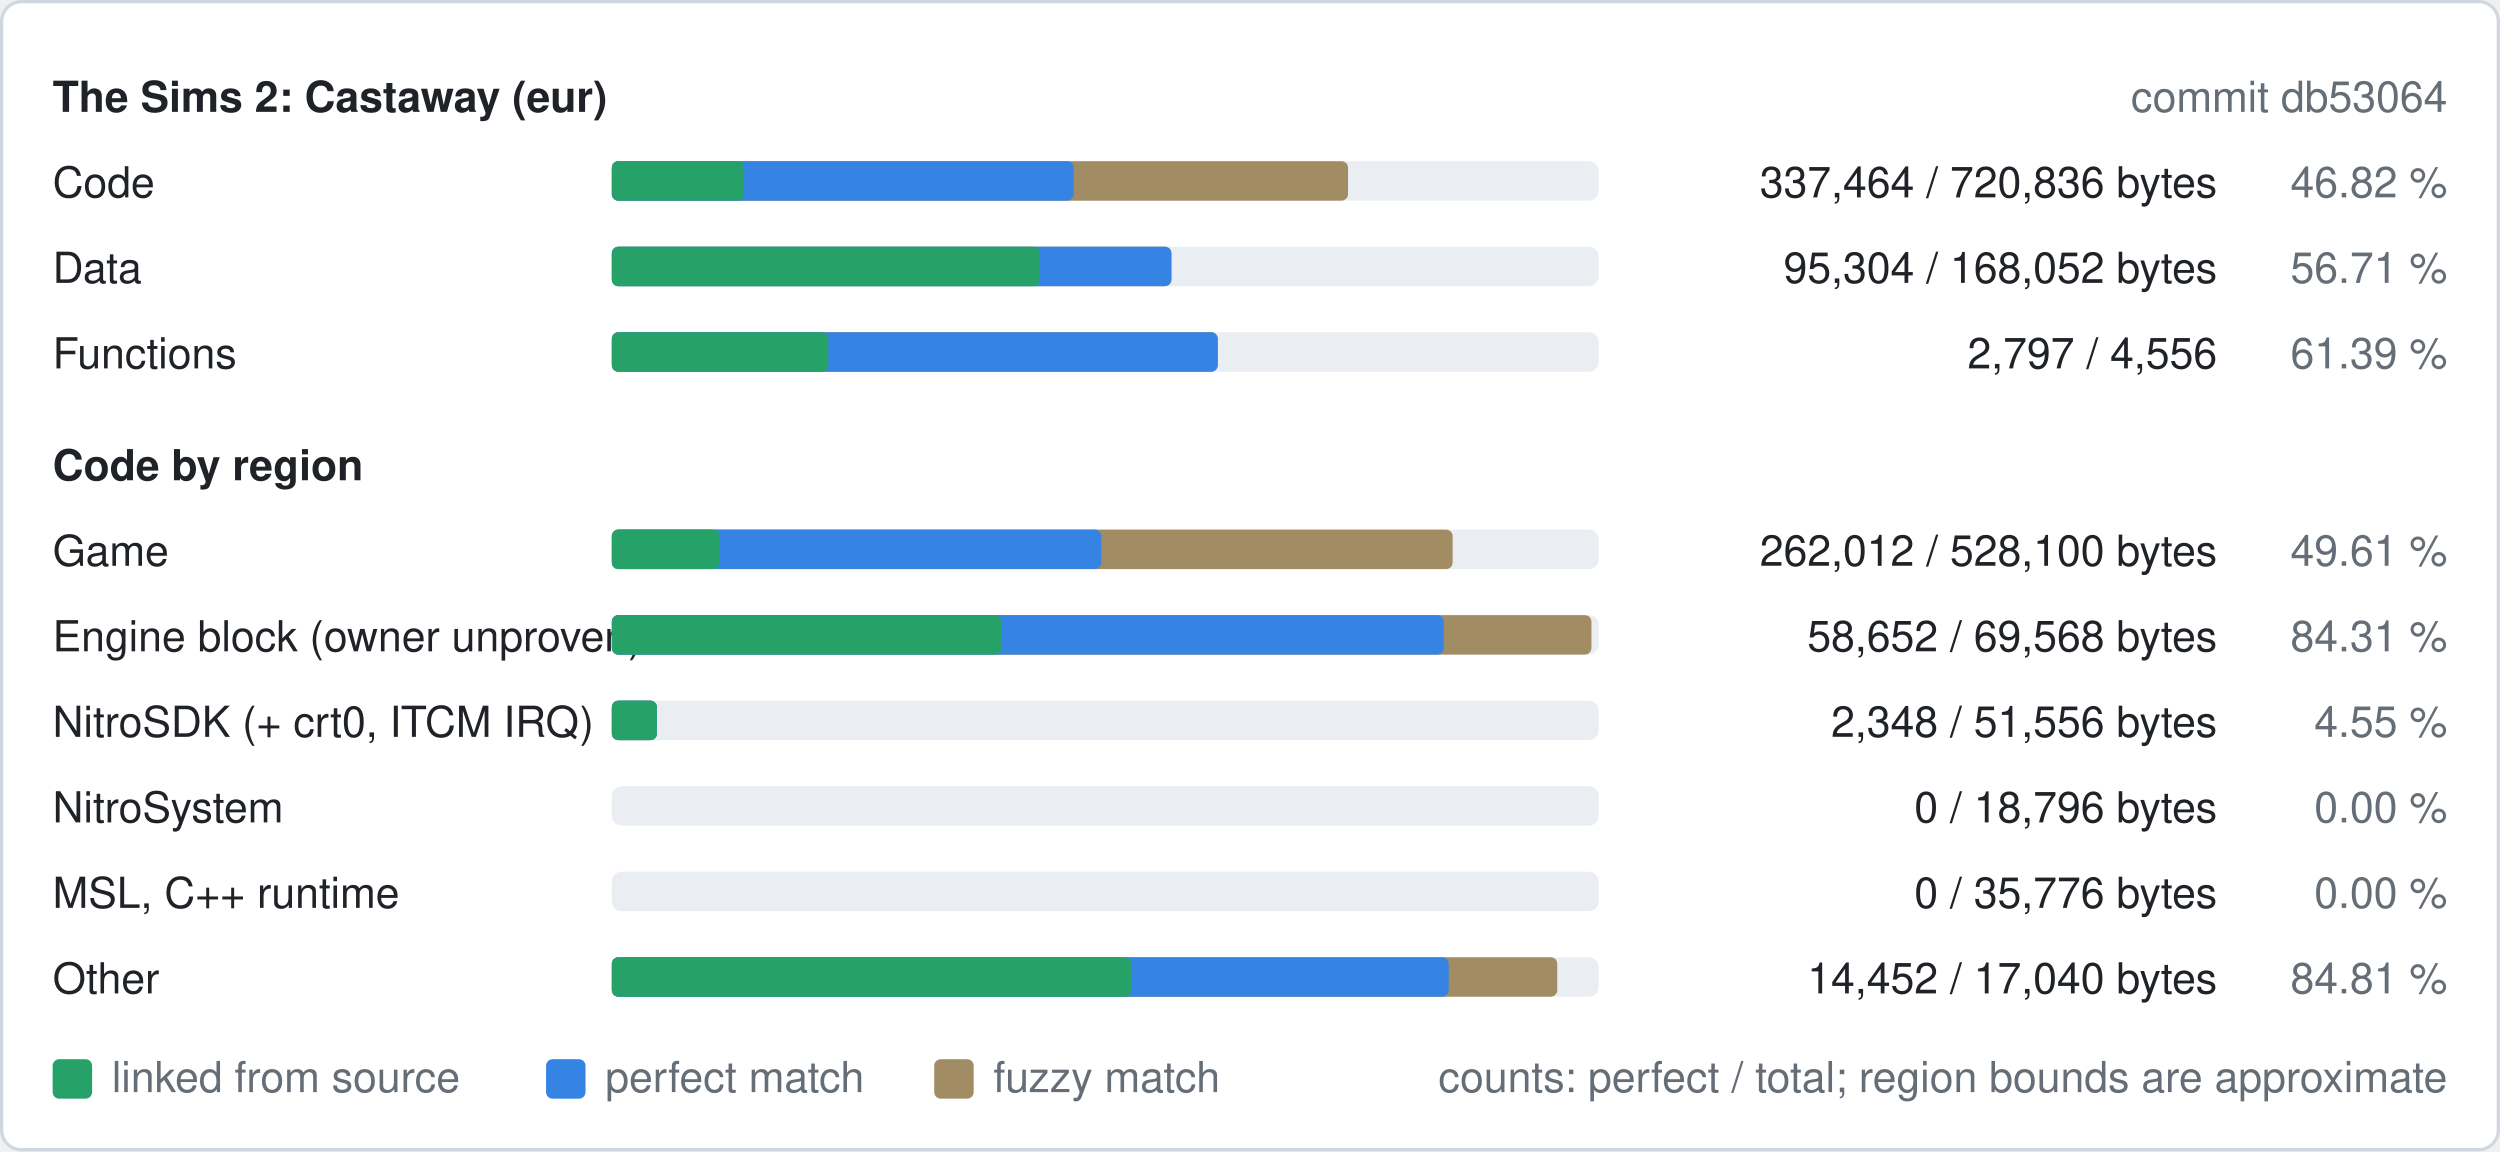
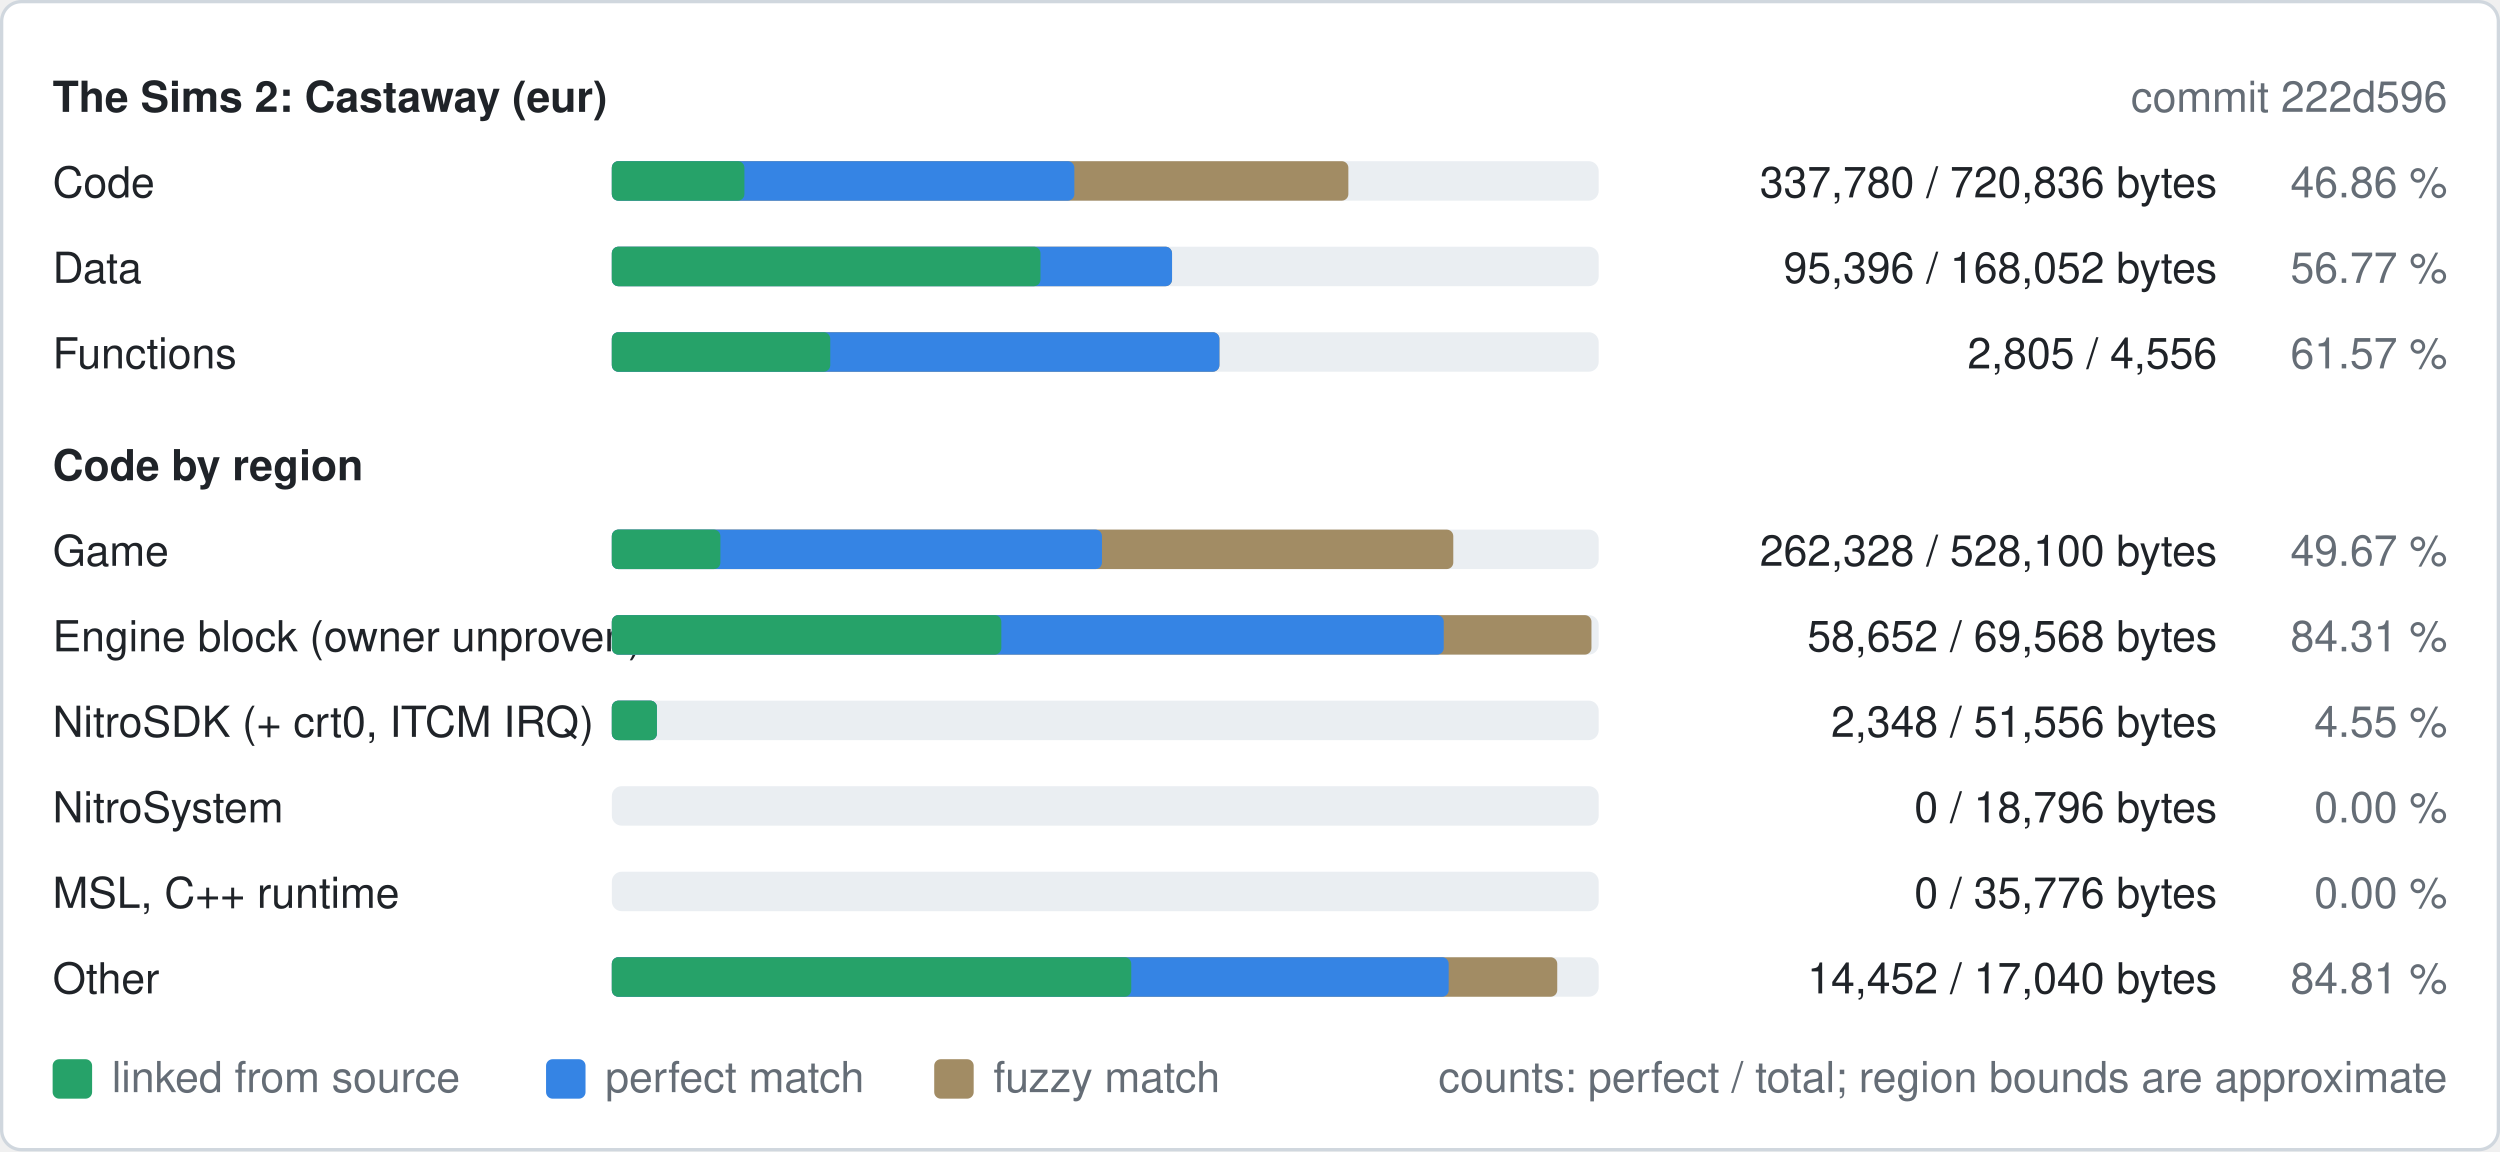
<svg xmlns="http://www.w3.org/2000/svg" width="760" height="350" viewBox="0 0 760 350" role="img" aria-label="Decompilation progress of eur">
  <style>
text{font-family:-apple-system,BlinkMacSystemFont,"Segoe UI",Helvetica,Arial,sans-serif;font-size:13px}
.b{font-weight:600}
.bg{fill:#ffffff;stroke:#d0d7de}.t{fill:#1f2328}.m{fill:#656d76}.track{fill:#eaeef2}.fuzzy{fill:#a28c64}.perfect{fill:#3584e4}.linked{fill:#26a269}
@media (prefers-color-scheme: dark){.bg{fill:#0d1117;stroke:#30363d}.t{fill:#e6edf3}.m{fill:#8d96a0}.track{fill:#21262d}.fuzzy{fill:#a28c64}.perfect{fill:#3584e4}.linked{fill:#2ec27e}}
</style>
  <rect class="bg" x="0.5" y="0.5" width="759" height="349" rx="6" />
  <text class="t b" x="16" y="34">The Sims 2: Castaway (eur)</text>
-   <text class="m" x="744" y="34" text-anchor="end">commit db53064</text>
+   <text class="m" x="744" y="34" text-anchor="end">commit 222d596</text>
  <text class="t" x="16" y="60">Code</text>
  <rect class="track" x="186" y="49" width="300" height="12" rx="3" />
-   <rect class="fuzzy" x="186" y="49" width="223.8" height="12" rx="2" />
-   <rect class="perfect" x="186" y="49" width="140.4" height="12" rx="2" />
-   <rect class="linked" x="186" y="49" width="40.2" height="12" rx="2" />
-   <text class="t" x="674" y="60" text-anchor="end">337,464 / 720,836 bytes</text>
-   <text class="m" x="744" y="60" text-anchor="end">46.82 %</text>
+   <rect class="fuzzy" x="186" y="49" width="223.9" height="12" rx="2" />
+   <rect class="perfect" x="186" y="49" width="140.6" height="12" rx="2" />
+   <rect class="linked" x="186" y="49" width="40.3" height="12" rx="2" />
+   <text class="t" x="674" y="60" text-anchor="end">337,780 / 720,836 bytes</text>
+   <text class="m" x="744" y="60" text-anchor="end">46.86 %</text>
  <text class="t" x="16" y="86">Data</text>
  <rect class="track" x="186" y="75" width="300" height="12" rx="3" />
-   <rect class="fuzzy" x="186" y="75" width="170.1" height="12" rx="2" />
-   <rect class="perfect" x="186" y="75" width="170.1" height="12" rx="2" />
-   <rect class="linked" x="186" y="75" width="130.1" height="12" rx="2" />
-   <text class="t" x="674" y="86" text-anchor="end">95,304 / 168,052 bytes</text>
-   <text class="m" x="744" y="86" text-anchor="end">56.71 %</text>
+   <rect class="fuzzy" x="186" y="75" width="170.3" height="12" rx="2" />
+   <rect class="perfect" x="186" y="75" width="170.3" height="12" rx="2" />
+   <rect class="linked" x="186" y="75" width="130.3" height="12" rx="2" />
+   <text class="t" x="674" y="86" text-anchor="end">95,396 / 168,052 bytes</text>
+   <text class="m" x="744" y="86" text-anchor="end">56.77 %</text>
  <text class="t" x="16" y="112">Functions</text>
  <rect class="track" x="186" y="101" width="300" height="12" rx="3" />
-   <rect class="fuzzy" x="186" y="101" width="184.2" height="12" rx="2" />
-   <rect class="perfect" x="186" y="101" width="184.2" height="12" rx="2" />
-   <rect class="linked" x="186" y="101" width="65.8" height="12" rx="2" />
-   <text class="t" x="674" y="112" text-anchor="end">2,797 / 4,556</text>
-   <text class="m" x="744" y="112" text-anchor="end">61.39 %</text>
+   <rect class="fuzzy" x="186" y="101" width="184.7" height="12" rx="2" />
+   <rect class="perfect" x="186" y="101" width="184.7" height="12" rx="2" />
+   <rect class="linked" x="186" y="101" width="66.4" height="12" rx="2" />
+   <text class="t" x="674" y="112" text-anchor="end">2,805 / 4,556</text>
+   <text class="m" x="744" y="112" text-anchor="end">61.57 %</text>
  <text class="t b" x="16" y="146">Code by region</text>
  <text class="t" x="16" y="172">Game</text>
  <rect class="track" x="186" y="161" width="300" height="12" rx="3" />
-   <rect class="fuzzy" x="186" y="161" width="255.6" height="12" rx="2" />
-   <rect class="perfect" x="186" y="161" width="148.8" height="12" rx="2" />
-   <rect class="linked" x="186" y="161" width="32.8" height="12" rx="2" />
-   <text class="t" x="674" y="172" text-anchor="end">262,012 / 528,100 bytes</text>
-   <text class="m" x="744" y="172" text-anchor="end">49.61 %</text>
+   <rect class="fuzzy" x="186" y="161" width="255.8" height="12" rx="2" />
+   <rect class="perfect" x="186" y="161" width="149.0" height="12" rx="2" />
+   <rect class="linked" x="186" y="161" width="33.0" height="12" rx="2" />
+   <text class="t" x="674" y="172" text-anchor="end">262,328 / 528,100 bytes</text>
+   <text class="m" x="744" y="172" text-anchor="end">49.67 %</text>
  <text class="t" x="16" y="198">Engine block (owner unproven)</text>
  <rect class="track" x="186" y="187" width="300" height="12" rx="3" />
  <rect class="fuzzy" x="186" y="187" width="297.8" height="12" rx="2" />
  <rect class="perfect" x="186" y="187" width="252.9" height="12" rx="2" />
  <rect class="linked" x="186" y="187" width="118.4" height="12" rx="2" />
  <text class="t" x="674" y="198" text-anchor="end">58,652 / 69,568 bytes</text>
  <text class="m" x="744" y="198" text-anchor="end">84.31 %</text>
  <text class="t" x="16" y="224">NitroSDK (+ crt0, ITCM IRQ)</text>
  <rect class="track" x="186" y="213" width="300" height="12" rx="3" />
  <rect class="fuzzy" x="186" y="213" width="13.7" height="12" rx="2" />
  <rect class="perfect" x="186" y="213" width="13.7" height="12" rx="2" />
  <rect class="linked" x="186" y="213" width="13.7" height="12" rx="2" />
  <text class="t" x="674" y="224" text-anchor="end">2,348 / 51,556 bytes</text>
  <text class="m" x="744" y="224" text-anchor="end">4.55 %</text>
  <text class="t" x="16" y="250">NitroSystem</text>
  <rect class="track" x="186" y="239" width="300" height="12" rx="3" />
  <text class="t" x="674" y="250" text-anchor="end">0 / 18,796 bytes</text>
  <text class="m" x="744" y="250" text-anchor="end">0.00 %</text>
  <text class="t" x="16" y="276">MSL, C++ runtime</text>
  <rect class="track" x="186" y="265" width="300" height="12" rx="3" />
  <text class="t" x="674" y="276" text-anchor="end">0 / 35,776 bytes</text>
  <text class="m" x="744" y="276" text-anchor="end">0.00 %</text>
  <text class="t" x="16" y="302">Other</text>
  <rect class="track" x="186" y="291" width="300" height="12" rx="3" />
  <rect class="fuzzy" x="186" y="291" width="287.4" height="12" rx="2" />
  <rect class="perfect" x="186" y="291" width="254.4" height="12" rx="2" />
  <rect class="linked" x="186" y="291" width="157.9" height="12" rx="2" />
  <text class="t" x="674" y="302" text-anchor="end">14,452 / 17,040 bytes</text>
  <text class="m" x="744" y="302" text-anchor="end">84.81 %</text>
  <rect class="linked" x="16" y="322" width="12" height="12" rx="2" />
  <text class="m" x="34" y="332">linked from source</text>
  <rect class="perfect" x="166" y="322" width="12" height="12" rx="2" />
  <text class="m" x="184" y="332">perfect match</text>
  <rect class="fuzzy" x="284" y="322" width="12" height="12" rx="2" />
  <text class="m" x="302" y="332">fuzzy match</text>
  <text class="m" x="744" y="332" text-anchor="end">counts: perfect / total; region bounds are approximate</text>
</svg>
